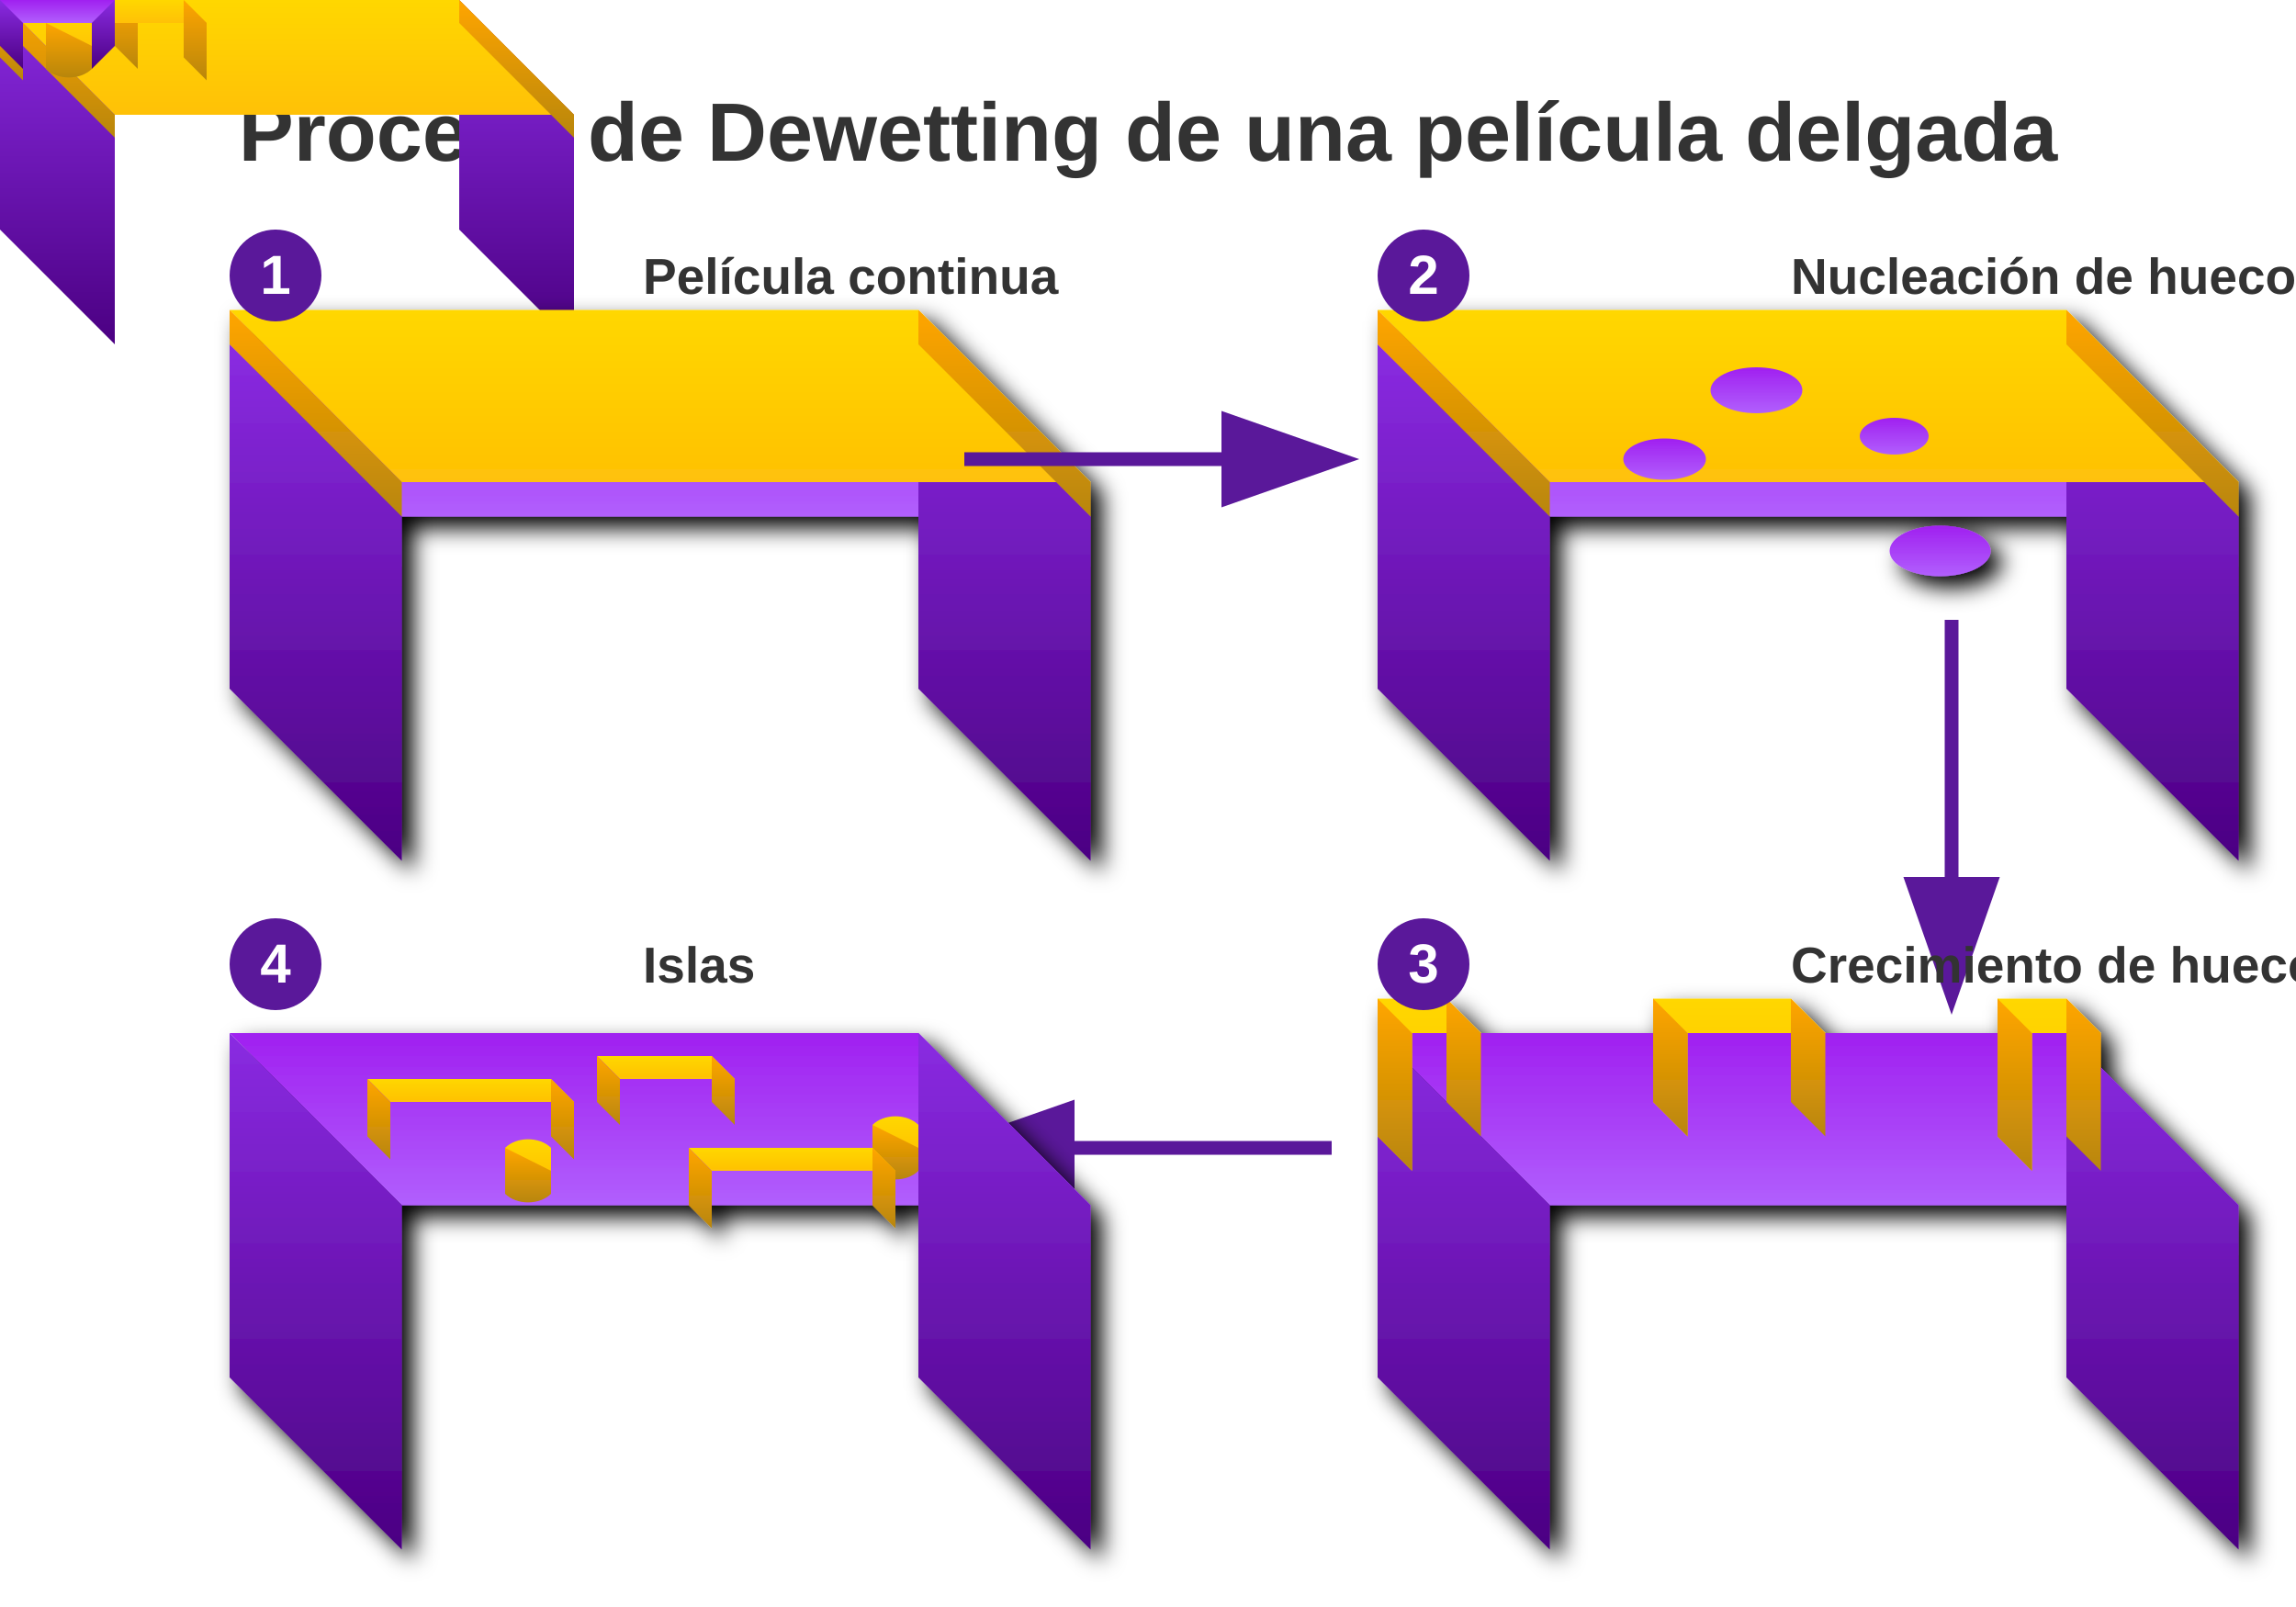
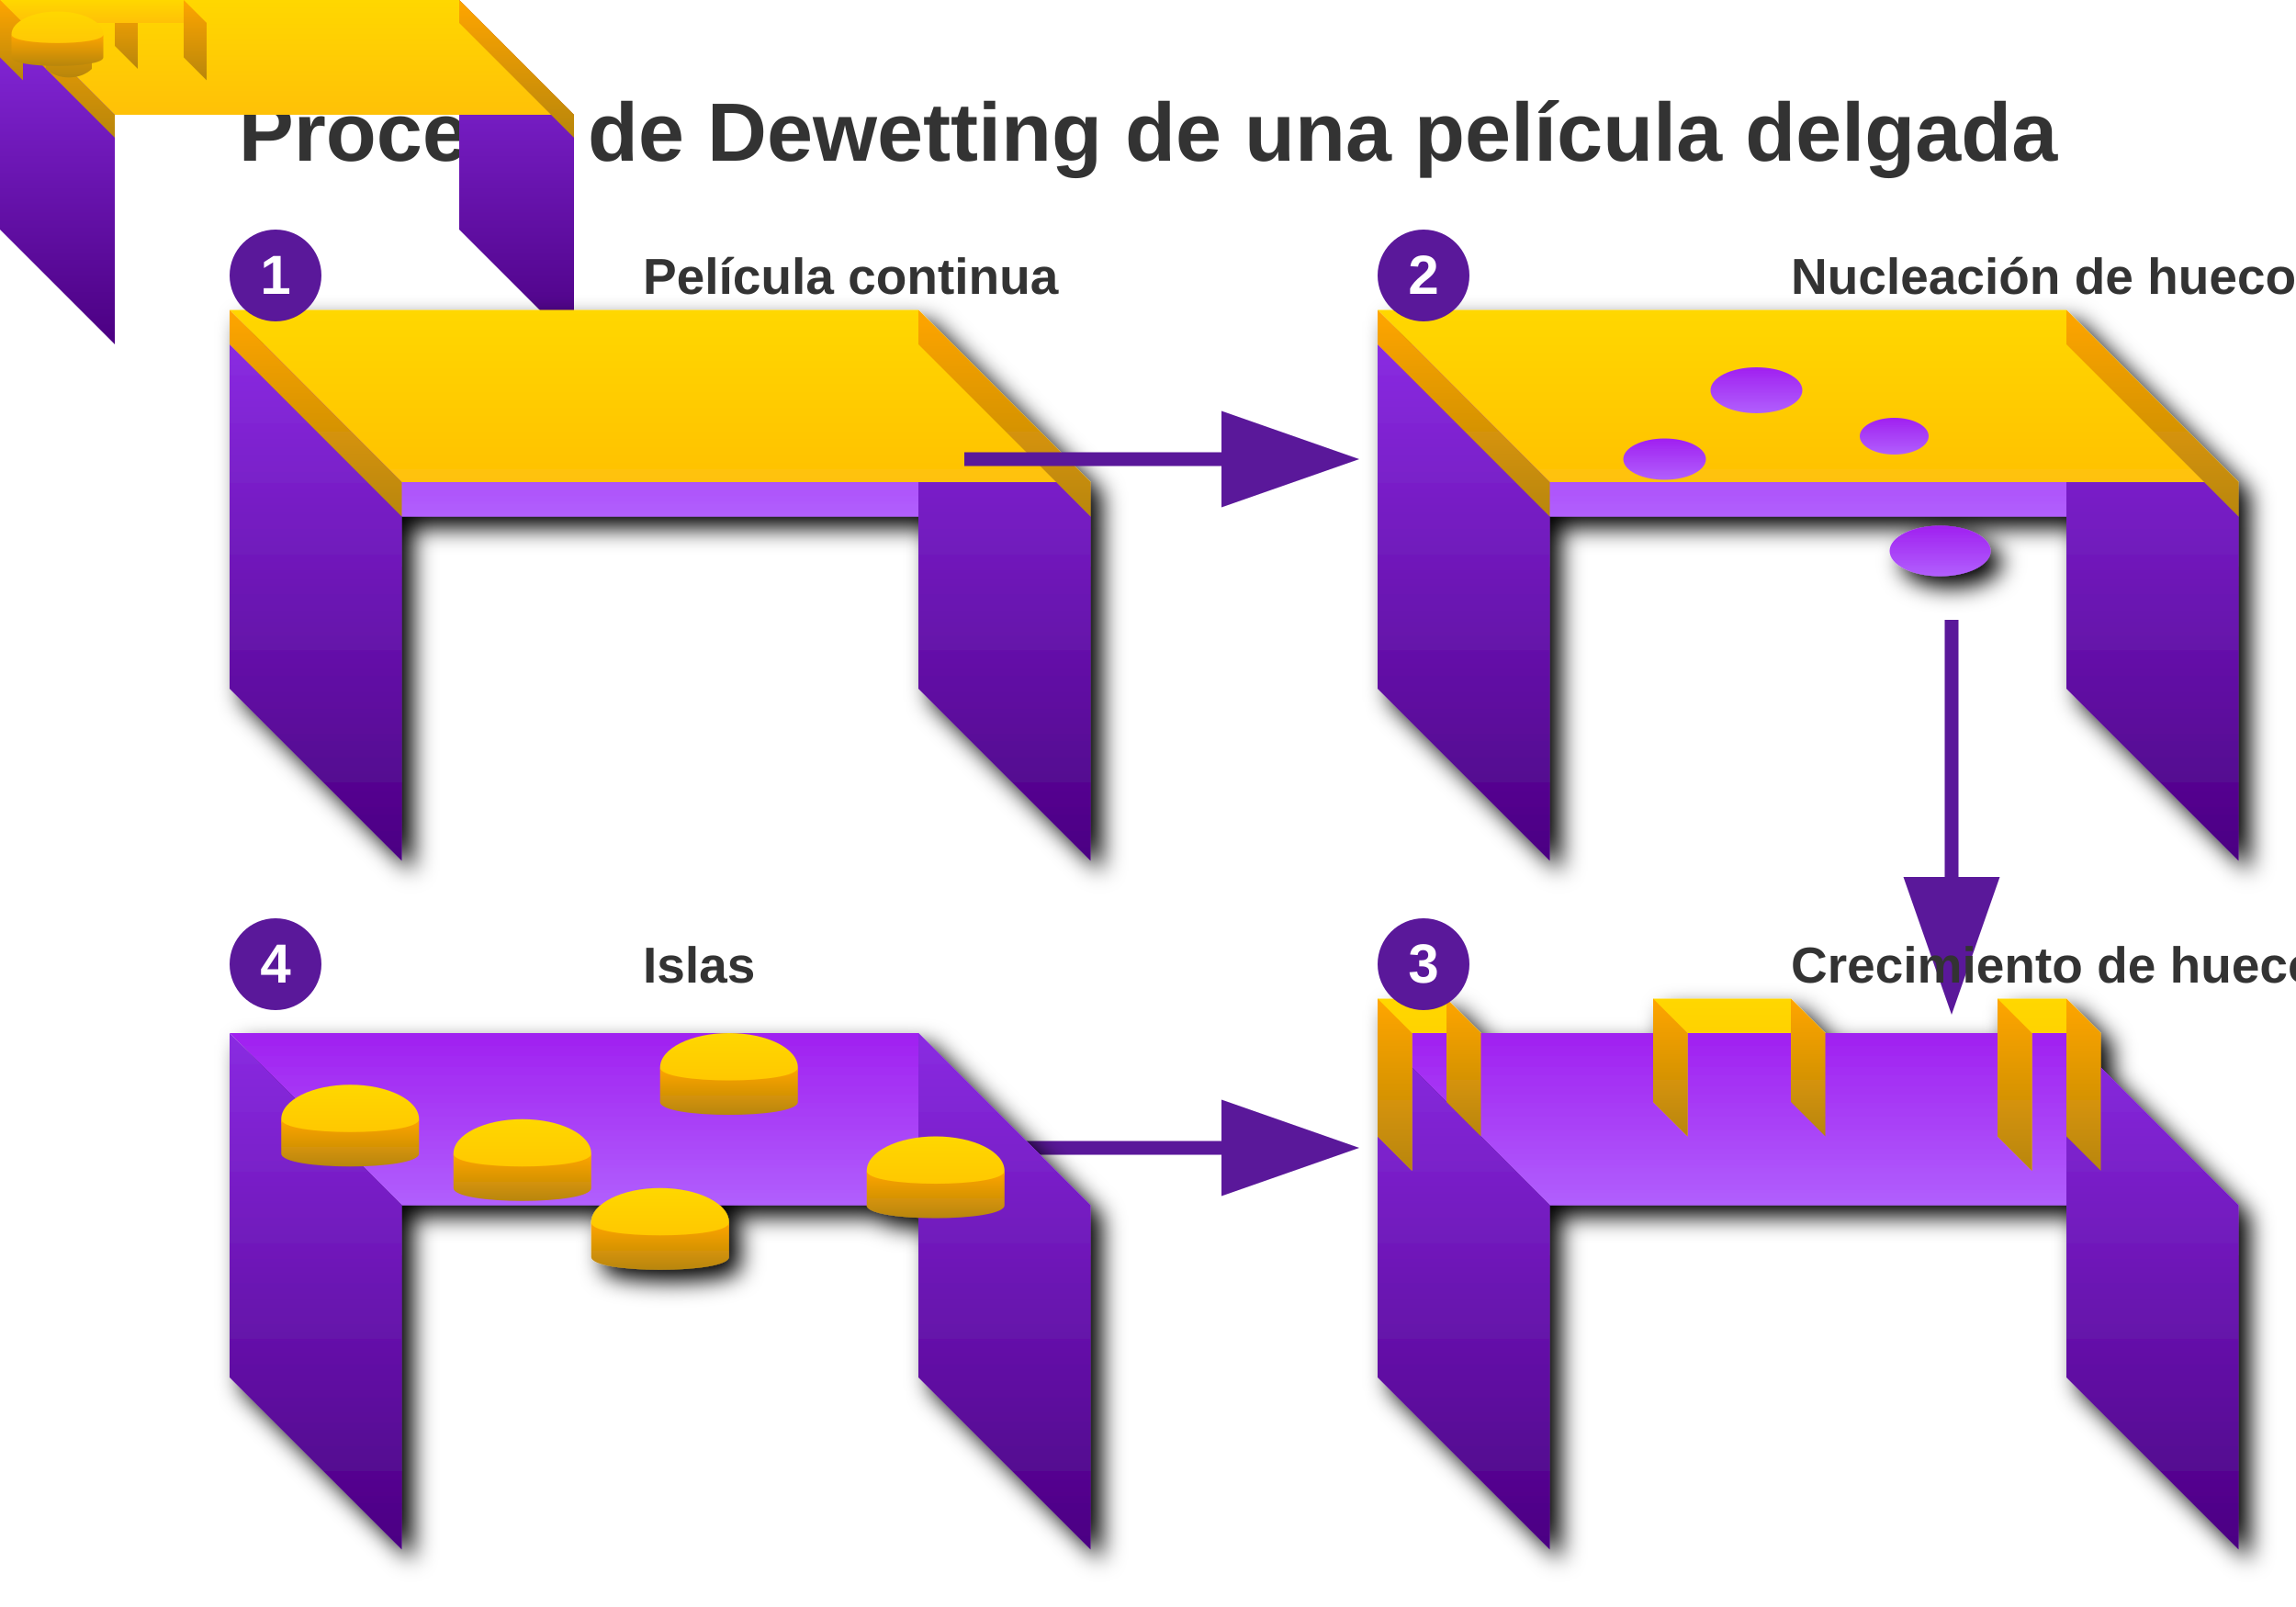
<svg xmlns="http://www.w3.org/2000/svg" width="1000" height="700" viewBox="0 0 1000 700" font-family="Arial, sans-serif" font-size="18">
  <rect x="0" y="0" width="1000" height="700" fill="white" />
  <text x="500" y="70" font-size="36" font-weight="bold" text-anchor="middle" fill="#333">
        Proceso de Dewetting de una película delgada
    </text>
  <defs>
    <linearGradient id="goldTop" x1="0%" y1="0%" x2="0%" y2="100%">
      <stop offset="0%" style="stop-color:#FFD700" />
      <stop offset="100%" style="stop-color:#FFC107" />
    </linearGradient>
    <linearGradient id="goldSide" x1="0%" y1="0%" x2="0%" y2="100%">
      <stop offset="0%" style="stop-color:#FFA500" />
      <stop offset="100%" style="stop-color:#B8860B" />
    </linearGradient>
    <linearGradient id="purpleTop" x1="0%" y1="0%" x2="0%" y2="100%">
      <stop offset="0%" style="stop-color:#A020F0" />
      <stop offset="100%" style="stop-color:#B15FFD" />
    </linearGradient>
    <linearGradient id="purpleSide" x1="0%" y1="0%" x2="0%" y2="100%">
      <stop offset="0%" style="stop-color:#8A2BE2" />
      <stop offset="100%" style="stop-color:#4B0082" />
    </linearGradient>
    <filter id="shadow" x="-50%" y="-50%" width="200%" height="200%">
      <feOffset result="offOut" in="SourceAlpha" dx="5" dy="5" />
      <feGaussianBlur result="blurOut" in="offOut" stdDeviation="5" />
      <feBlend in="SourceGraphic" in2="blurOut" mode="normal" />
    </filter>
    <marker id="arrow" markerWidth="10" markerHeight="7" refX="8" refY="3.5" orient="auto">
      <polygon points="0 0, 10 3.5, 0 7" fill="#5A189A" />
    </marker>
  </defs>
  <g id="isometric_substrate">
    <path d="M0,0 L200,0 L250,50 L50,50 Z" fill="url(#purpleTop)" />
    <path d="M0,0 L0,100 L50,150 L50,50 Z" fill="url(#purpleSide)" />
    <path d="M200,0 L200,100 L250,150 L250,50 Z" fill="url(#purpleSide)" />
  </g>
  <g id="isometric_film">
    <path d="M0,0 L200,0 L250,50 L50,50 Z" fill="url(#goldTop)" />
    <path d="M0,0 L0,10 L50,60 L50,50 Z" fill="url(#goldSide)" />
    <path d="M200,0 L200,10 L250,60 L250,50 Z" fill="url(#goldSide)" />
  </g>
  <g id="isometric_island_small">
    <path d="M20,10 C25,5 35,5 40,10 L40,20 C35,25 25,25 20,20 Z" fill="url(#goldTop)" />
    <path d="M20,10 L20,30 C25,35 35,35 40,30 L40,20 Z" fill="url(#goldSide)" />
  </g>
  <g id="isometric_island_medium">
    <path d="M0,0 L50,0 L60,10 L10,10 Z" fill="url(#goldTop)" />
    <path d="M0,0 L0,20 L10,30 L10,10 Z" fill="url(#goldSide)" />
    <path d="M50,0 L50,20 L60,30 L60,10 Z" fill="url(#goldSide)" />
  </g>
  <g id="isometric_island_large">
    <path d="M0,0 L80,0 L90,10 L10,10 Z" fill="url(#goldTop)" />
    <path d="M0,0 L0,25 L10,35 L10,10 Z" fill="url(#goldSide)" />
    <path d="M80,0 L80,25 L90,35 L90,10 Z" fill="url(#goldSide)" />
  </g>
-   <g id="transition_arrow">
-     <path d="M0,0 L50,0 L40,10 L10,10 Z" fill="#5A189A" />
-     <rect x="0" y="0" width="50" height="10" fill="url(#purpleTop)" />
-     <path d="M0,0 L0,20 L10,30 L10,10 Z" fill="url(#purpleSide)" />
-     <path d="M50,0 L50,20 L40,30 L40,10 Z" fill="url(#purpleSide)" />
+   <g id="isometric_ellipsoid_incrustado">
+     <ellipse cx="25" cy="15" rx="20" ry="10" fill="url(#goldTop)" />
+     <path d="M5,15 C5,20 45,20 45,15 L45,25 C45,30 5,30 5,25 Z" fill="url(#goldSide)" />
  </g>
  <g transform="translate(100, 150)" filter="url(#shadow)">
    <use href="#isometric_substrate" transform="scale(1.5)" />
    <use href="#isometric_film" transform="scale(1.5) translate(0, -10)" />
  </g>
  <circle cx="120" cy="120" r="20" fill="#5A189A" />
  <text x="120" y="128" font-size="24" font-weight="bold" fill="white" text-anchor="middle">1</text>
  <text x="280" y="128" font-size="22" font-weight="bold" fill="#333">Película continua</text>
  <path d="M420,200 L580,200" stroke="#5A189A" stroke-width="6" marker-end="url(#arrow)" />
  <g transform="translate(600, 150)" filter="url(#shadow)">
    <use href="#isometric_substrate" transform="scale(1.5)" />
    <use href="#isometric_film" transform="scale(1.5) translate(0, -10)" />
    <ellipse cx="120" cy="10" rx="20" ry="10" fill="url(#purpleTop)" transform="translate(45,10)" />
    <ellipse cx="180" cy="30" rx="15" ry="8" fill="url(#purpleTop)" transform="translate(45,10)" />
    <ellipse cx="80" cy="40" rx="18" ry="9" fill="url(#purpleTop)" transform="translate(45,10)" />
    <ellipse cx="200" cy="80" rx="22" ry="11" fill="url(#purpleTop)" transform="translate(45,10)" />
  </g>
  <circle cx="620" cy="120" r="20" fill="#5A189A" />
  <text x="620" y="128" font-size="24" font-weight="bold" fill="white" text-anchor="middle">2</text>
  <text x="780" y="128" font-size="22" font-weight="bold" fill="#333">Nucleación de huecos</text>
  <path d="M850,270 L850,430" stroke="#5A189A" stroke-width="6" marker-end="url(#arrow)" />
  <g transform="translate(600, 450)" filter="url(#shadow)">
    <use href="#isometric_substrate" transform="scale(1.5)" />
    <g transform="scale(1.5) translate(0, -10)">
      <path d="M0,0 L20,0 L30,10 L10,10 L10,50 L0,40 Z" fill="url(#goldTop)" />
      <path d="M0,0 L0,40 L10,50 L10,10 Z" fill="url(#goldSide)" />
      <path d="M20,0 L20,30 L30,40 L30,10 Z" fill="url(#goldSide)" />
      <path d="M80,0 L120,0 L130,10 L90,10 L90,40 L80,30 Z" fill="url(#goldTop)" />
      <path d="M80,0 L80,30 L90,40 L90,10 Z" fill="url(#goldSide)" />
      <path d="M120,0 L120,30 L130,40 L130,10 Z" fill="url(#goldSide)" />
      <path d="M180,0 L200,0 L210,10 L190,10 L190,50 L180,40 Z" fill="url(#goldTop)" />
      <path d="M180,0 L180,40 L190,50 L190,10 Z" fill="url(#goldSide)" />
      <path d="M200,0 L200,40 L210,50 L210,10 Z" fill="url(#goldSide)" />
    </g>
  </g>
  <circle cx="620" cy="420" r="20" fill="#5A189A" />
  <text x="620" y="428" font-size="24" font-weight="bold" fill="white" text-anchor="middle">3</text>
  <text x="780" y="428" font-size="22" font-weight="bold" fill="#333">Crecimiento de huecos</text>
-   <path d="M420,500 L580,500" stroke="#5A189A" stroke-width="6" marker-end="url(#arrow)" transform="rotate(180 500 500)" />
+   <path d="M580,500 L420,500" stroke="#5A189A" stroke-width="6" marker-end="url(#arrow)" transform="rotate(180 500 500)" />
  <g transform="translate(100, 450)" filter="url(#shadow)">
    <use href="#isometric_substrate" transform="scale(1.5)" />
-     <g transform="translate(60, 20)">
-       <use href="#isometric_island_large" />
-     </g>
-     <g transform="translate(160, 10)">
-       <use href="#isometric_island_medium" />
-     </g>
-     <g transform="translate(260, 30)">
-       <use href="#isometric_island_small" />
-     </g>
-     <g transform="translate(100, 40)">
-       <use href="#isometric_island_small" />
-     </g>
-     <g transform="translate(200, 50)">
-       <use href="#isometric_island_large" />
+     <g transform="scale(1.5) translate(0, 0)">
+       <use href="#isometric_ellipsoid_incrustado" transform="translate(10, 10)" />
+       <use href="#isometric_ellipsoid_incrustado" transform="translate(60, 20)" />
+       <use href="#isometric_ellipsoid_incrustado" transform="translate(120, -5)" />
+       <use href="#isometric_ellipsoid_incrustado" transform="translate(180, 25)" />
+       <use href="#isometric_ellipsoid_incrustado" transform="translate(100, 40)" />
    </g>
  </g>
  <circle cx="120" cy="420" r="20" fill="#5A189A" />
  <text x="120" y="428" font-size="24" font-weight="bold" fill="white" text-anchor="middle">4</text>
  <text x="280" y="428" font-size="22" font-weight="bold" fill="#333">Islas</text>
</svg>
